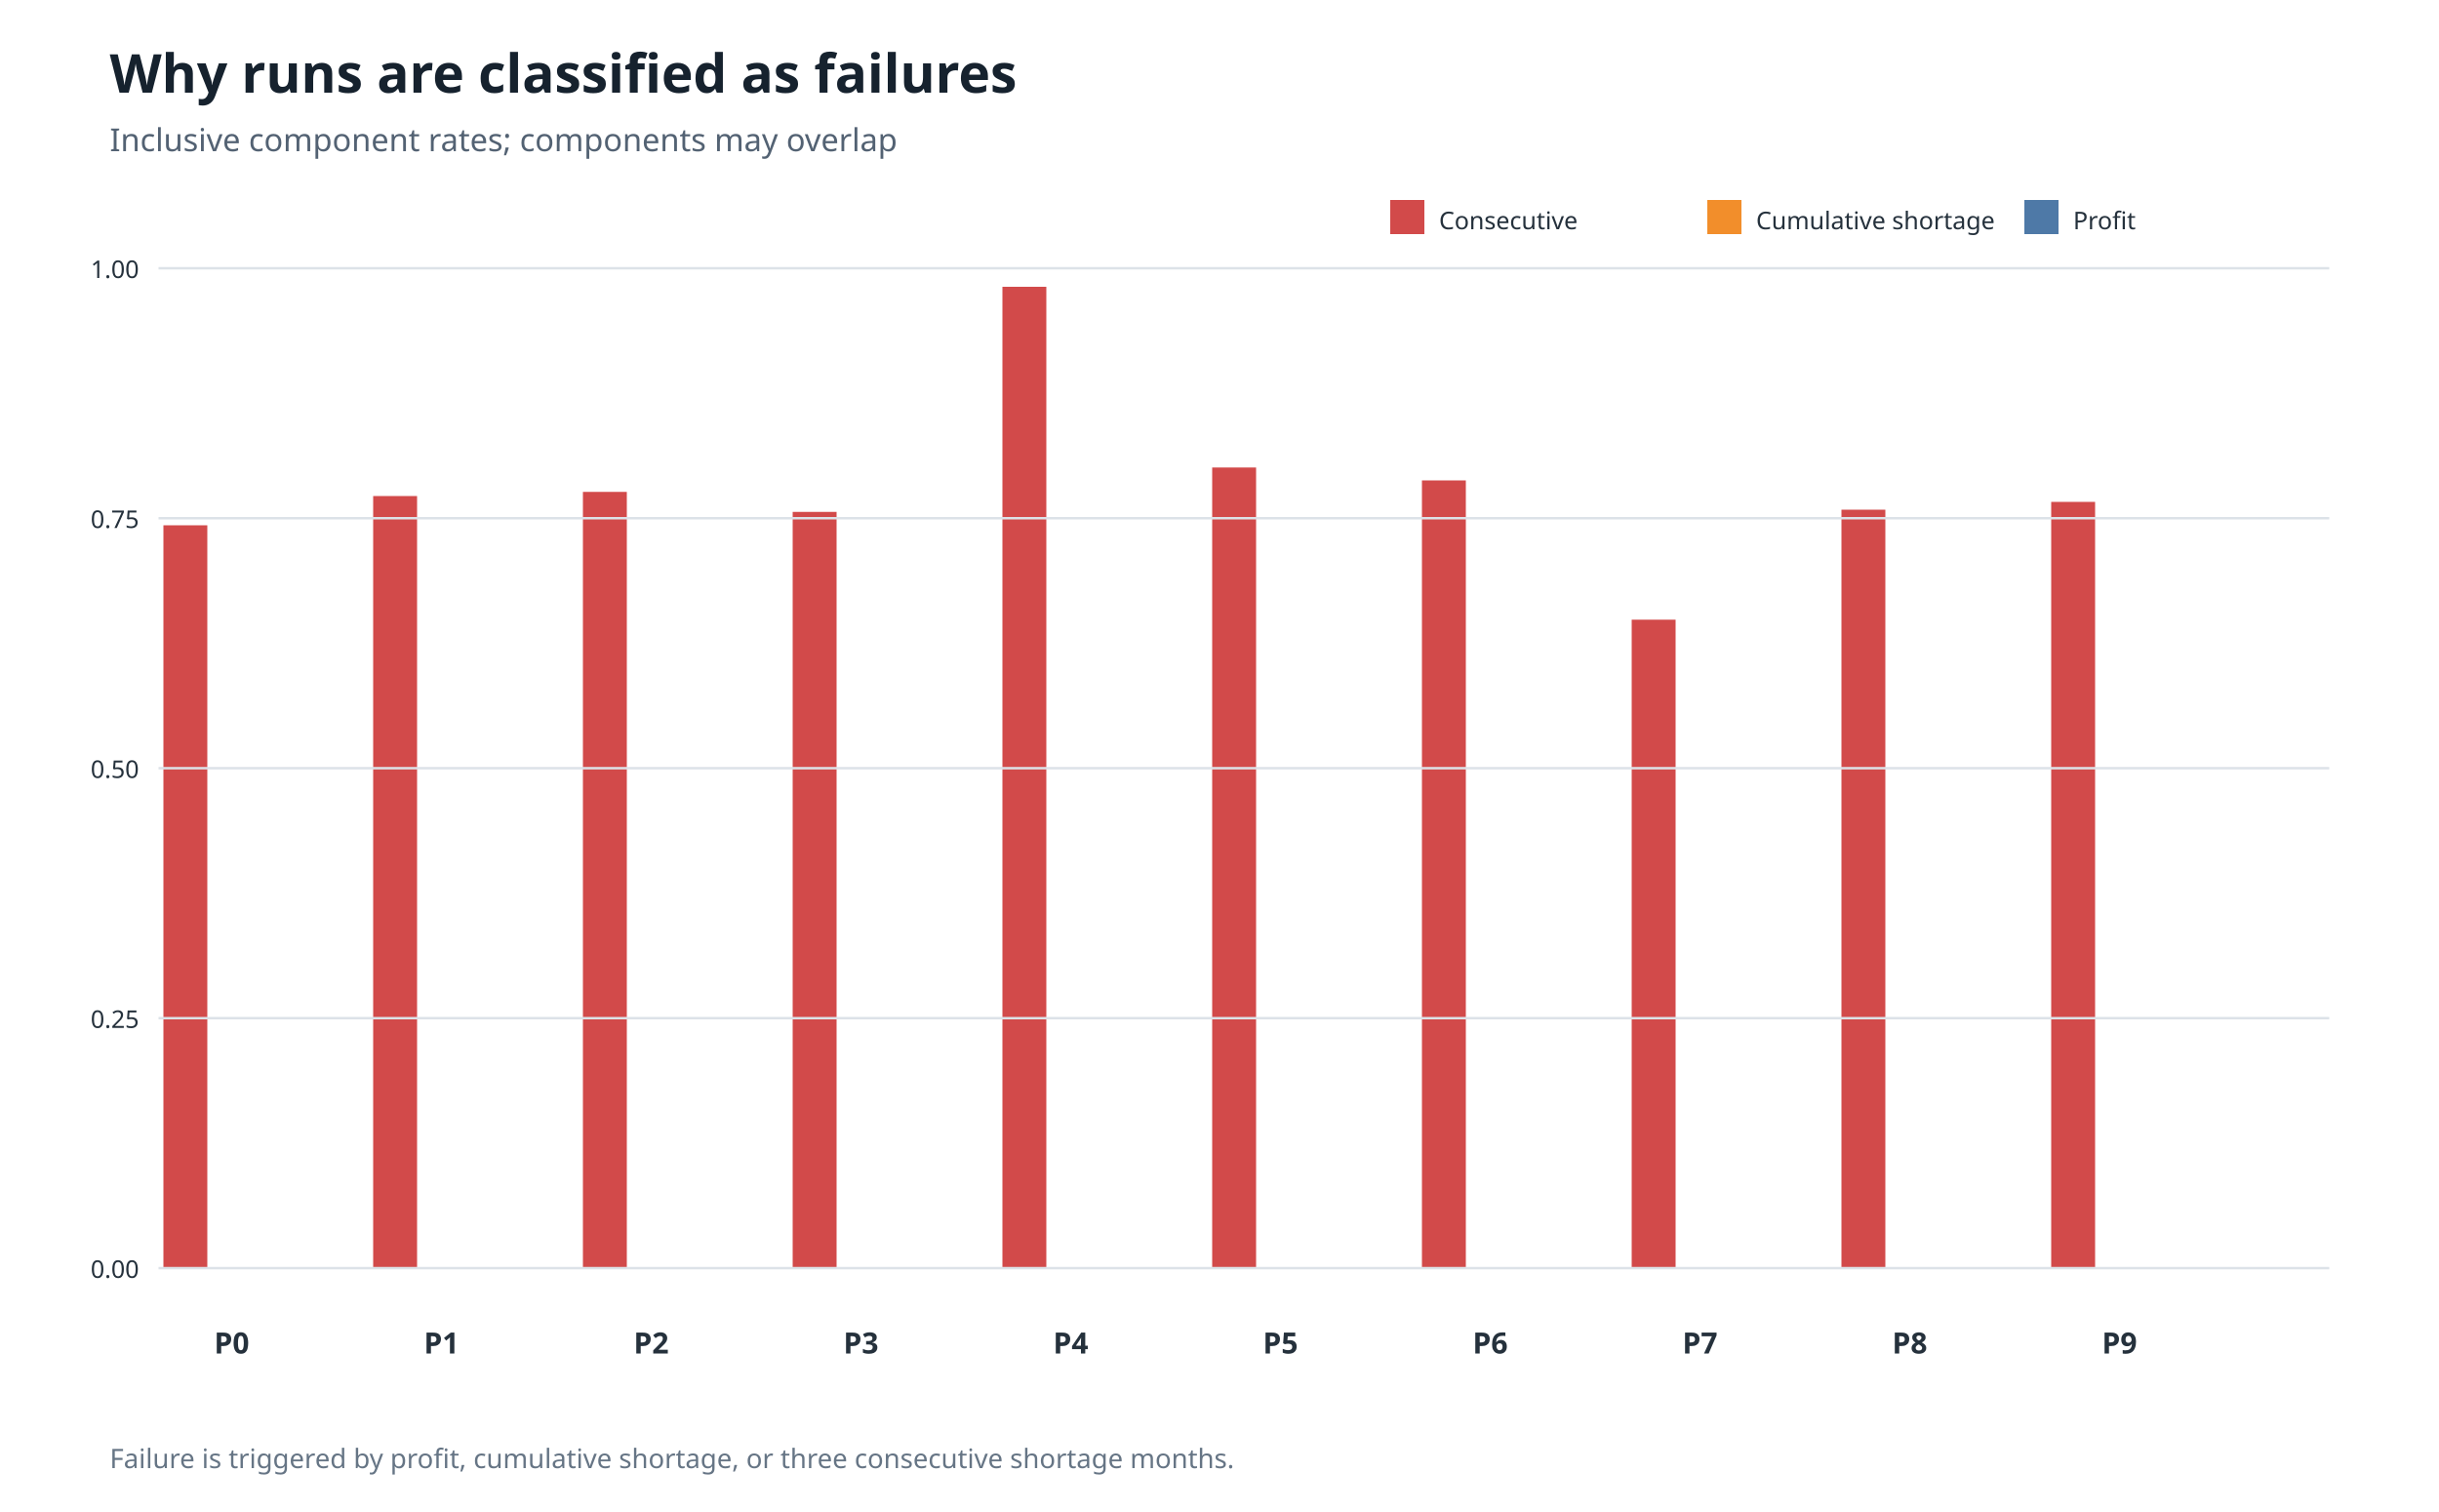
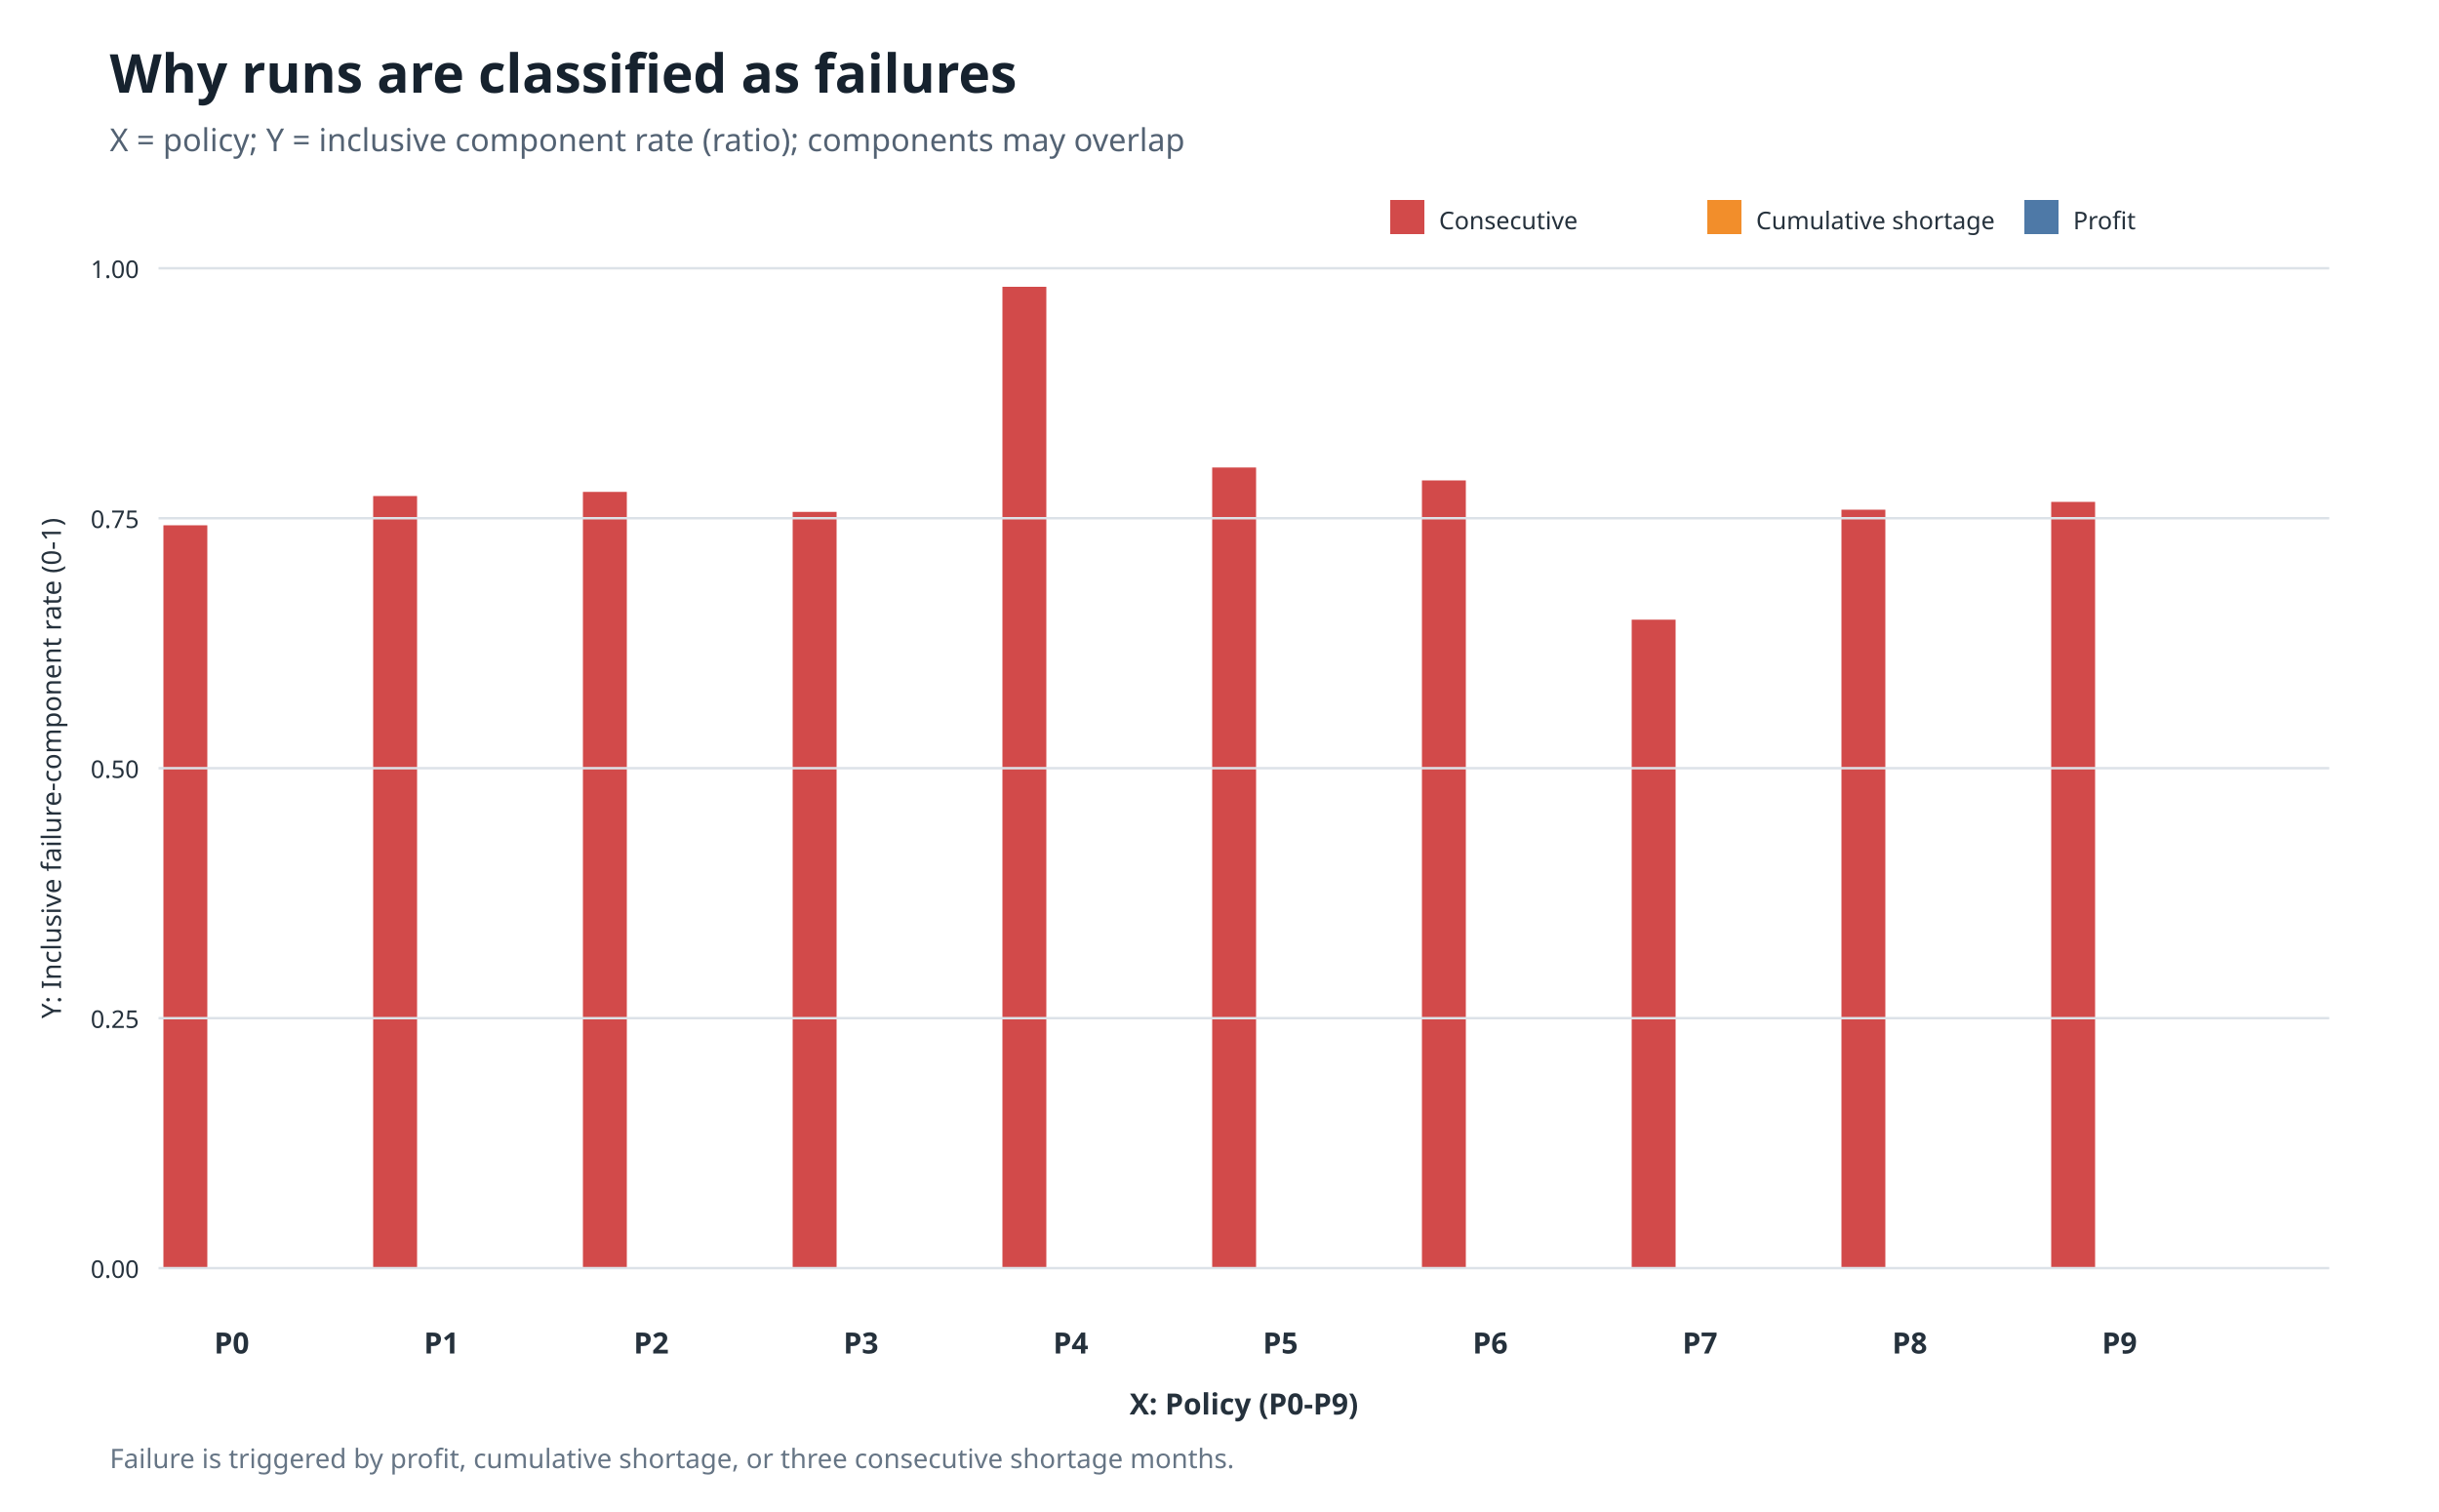
<svg xmlns="http://www.w3.org/2000/svg" width="1000" height="620" viewBox="0 0 1000 620">
  <rect width="100%" height="100%" fill="white" />
  <text x="45" y="38" font-family="sans-serif" font-size="22" font-weight="bold" fill="#16222e">Why runs are classified as failures</text>
-   <text x="45" y="62" font-family="sans-serif" font-size="13" fill="#536273">Inclusive component rates; components may overlap</text>
+   <text x="45" y="62" font-family="sans-serif" font-size="13" fill="#536273">X = policy; Y = inclusive component rate (ratio); components may overlap</text>
  <text x="95.0" y="555.0" font-family="sans-serif" font-size="12" text-anchor="middle" fill="#25313c" font-weight="bold">P0</text>
  <rect x="67.0" y="215.4" width="18.0" height="304.6" fill="#D24A4A" stroke="none" />
  <rect x="89.0" y="520.0" width="18.0" height="0.0" fill="#F28E2B" stroke="none" />
  <rect x="111.0" y="520.0" width="18.0" height="0.0" fill="#4E79A7" stroke="none" />
  <text x="181.0" y="555.0" font-family="sans-serif" font-size="12" text-anchor="middle" fill="#25313c" font-weight="bold">P1</text>
  <rect x="153.0" y="203.4" width="18.0" height="316.6" fill="#D24A4A" stroke="none" />
  <rect x="175.0" y="520.0" width="18.0" height="0.0" fill="#F28E2B" stroke="none" />
  <rect x="197.0" y="520.0" width="18.0" height="0.0" fill="#4E79A7" stroke="none" />
  <text x="267.0" y="555.0" font-family="sans-serif" font-size="12" text-anchor="middle" fill="#25313c" font-weight="bold">P2</text>
  <rect x="239.0" y="201.7" width="18.0" height="318.3" fill="#D24A4A" stroke="none" />
  <rect x="261.0" y="520.0" width="18.0" height="0.0" fill="#F28E2B" stroke="none" />
  <rect x="283.0" y="520.0" width="18.0" height="0.0" fill="#4E79A7" stroke="none" />
  <text x="353.0" y="555.0" font-family="sans-serif" font-size="12" text-anchor="middle" fill="#25313c" font-weight="bold">P3</text>
  <rect x="325.0" y="209.9" width="18.0" height="310.1" fill="#D24A4A" stroke="none" />
  <rect x="347.0" y="520.0" width="18.0" height="0.0" fill="#F28E2B" stroke="none" />
  <rect x="369.0" y="520.0" width="18.0" height="0.0" fill="#4E79A7" stroke="none" />
  <text x="439.0" y="555.0" font-family="sans-serif" font-size="12" text-anchor="middle" fill="#25313c" font-weight="bold">P4</text>
  <rect x="411.0" y="117.6" width="18.0" height="402.4" fill="#D24A4A" stroke="none" />
  <rect x="433.0" y="520.0" width="18.0" height="0.0" fill="#F28E2B" stroke="none" />
  <rect x="455.0" y="520.0" width="18.0" height="0.0" fill="#4E79A7" stroke="none" />
  <text x="525.0" y="555.0" font-family="sans-serif" font-size="12" text-anchor="middle" fill="#25313c" font-weight="bold">P5</text>
  <rect x="497.0" y="191.7" width="18.0" height="328.3" fill="#D24A4A" stroke="none" />
  <rect x="519.0" y="520.0" width="18.0" height="0.0" fill="#F28E2B" stroke="none" />
  <rect x="541.0" y="520.0" width="18.0" height="0.0" fill="#4E79A7" stroke="none" />
  <text x="611.0" y="555.0" font-family="sans-serif" font-size="12" text-anchor="middle" fill="#25313c" font-weight="bold">P6</text>
  <rect x="583.0" y="197.0" width="18.0" height="323.0" fill="#D24A4A" stroke="none" />
  <rect x="605.0" y="520.0" width="18.0" height="0.0" fill="#F28E2B" stroke="none" />
  <rect x="627.0" y="520.0" width="18.0" height="0.0" fill="#4E79A7" stroke="none" />
  <text x="697.0" y="555.0" font-family="sans-serif" font-size="12" text-anchor="middle" fill="#25313c" font-weight="bold">P7</text>
  <rect x="669.0" y="254.1" width="18.0" height="265.9" fill="#D24A4A" stroke="none" />
  <rect x="691.0" y="520.0" width="18.0" height="0.0" fill="#F28E2B" stroke="none" />
  <rect x="713.0" y="520.0" width="18.0" height="0.0" fill="#4E79A7" stroke="none" />
  <text x="783.0" y="555.0" font-family="sans-serif" font-size="12" text-anchor="middle" fill="#25313c" font-weight="bold">P8</text>
  <rect x="755.0" y="209.0" width="18.0" height="311.0" fill="#D24A4A" stroke="none" />
  <rect x="777.0" y="520.0" width="18.0" height="0.0" fill="#F28E2B" stroke="none" />
  <rect x="799.0" y="520.0" width="18.0" height="0.0" fill="#4E79A7" stroke="none" />
  <text x="869.0" y="555.0" font-family="sans-serif" font-size="12" text-anchor="middle" fill="#25313c" font-weight="bold">P9</text>
  <rect x="841.0" y="205.8" width="18.0" height="314.2" fill="#D24A4A" stroke="none" />
  <rect x="863.0" y="520.0" width="18.0" height="0.0" fill="#F28E2B" stroke="none" />
  <rect x="885.0" y="520.0" width="18.0" height="0.0" fill="#4E79A7" stroke="none" />
  <rect x="570.0" y="82.0" width="14.0" height="14.0" fill="#D24A4A" stroke="none" />
  <text x="590.0" y="94.0" font-family="sans-serif" font-size="10" text-anchor="start" fill="#25313c" font-weight="normal">Consecutive</text>
  <rect x="700.0" y="82.0" width="14.0" height="14.0" fill="#F28E2B" stroke="none" />
  <text x="720.0" y="94.0" font-family="sans-serif" font-size="10" text-anchor="start" fill="#25313c" font-weight="normal">Cumulative shortage</text>
  <rect x="830.0" y="82.0" width="14.0" height="14.0" fill="#4E79A7" stroke="none" />
  <text x="850.0" y="94.0" font-family="sans-serif" font-size="10" text-anchor="start" fill="#25313c" font-weight="normal">Profit</text>
  <line x1="65.0" y1="520.0" x2="955.0" y2="520.0" stroke="#dce2e8" stroke-width="1" />
  <text x="57.0" y="524.0" font-family="sans-serif" font-size="10" text-anchor="end" fill="#25313c" font-weight="normal">0.00</text>
  <line x1="65.0" y1="417.5" x2="955.0" y2="417.5" stroke="#dce2e8" stroke-width="1" />
  <text x="57.0" y="421.5" font-family="sans-serif" font-size="10" text-anchor="end" fill="#25313c" font-weight="normal">0.25</text>
  <line x1="65.0" y1="315.0" x2="955.0" y2="315.0" stroke="#dce2e8" stroke-width="1" />
  <text x="57.0" y="319.0" font-family="sans-serif" font-size="10" text-anchor="end" fill="#25313c" font-weight="normal">0.50</text>
  <line x1="65.0" y1="212.5" x2="955.0" y2="212.5" stroke="#dce2e8" stroke-width="1" />
  <text x="57.0" y="216.5" font-family="sans-serif" font-size="10" text-anchor="end" fill="#25313c" font-weight="normal">0.75</text>
  <line x1="65.0" y1="110.0" x2="955.0" y2="110.0" stroke="#dce2e8" stroke-width="1" />
  <text x="57.0" y="114.0" font-family="sans-serif" font-size="10" text-anchor="end" fill="#25313c" font-weight="normal">1.00</text>
+   <text x="510.0" y="580.0" font-family="sans-serif" font-size="12" text-anchor="middle" fill="#25313c" font-weight="bold">X: Policy (P0-P9)</text>
+   <text x="25.0" y="315.0" font-family="sans-serif" font-size="11" text-anchor="middle" fill="#25313c" font-weight="normal" transform="rotate(-90 25 315)">Y: Inclusive failure-component rate (0-1)</text>
  <text x="45" y="602" font-family="sans-serif" font-size="11" fill="#667585">Failure is triggered by profit, cumulative shortage, or three consecutive shortage months.</text>
</svg>
